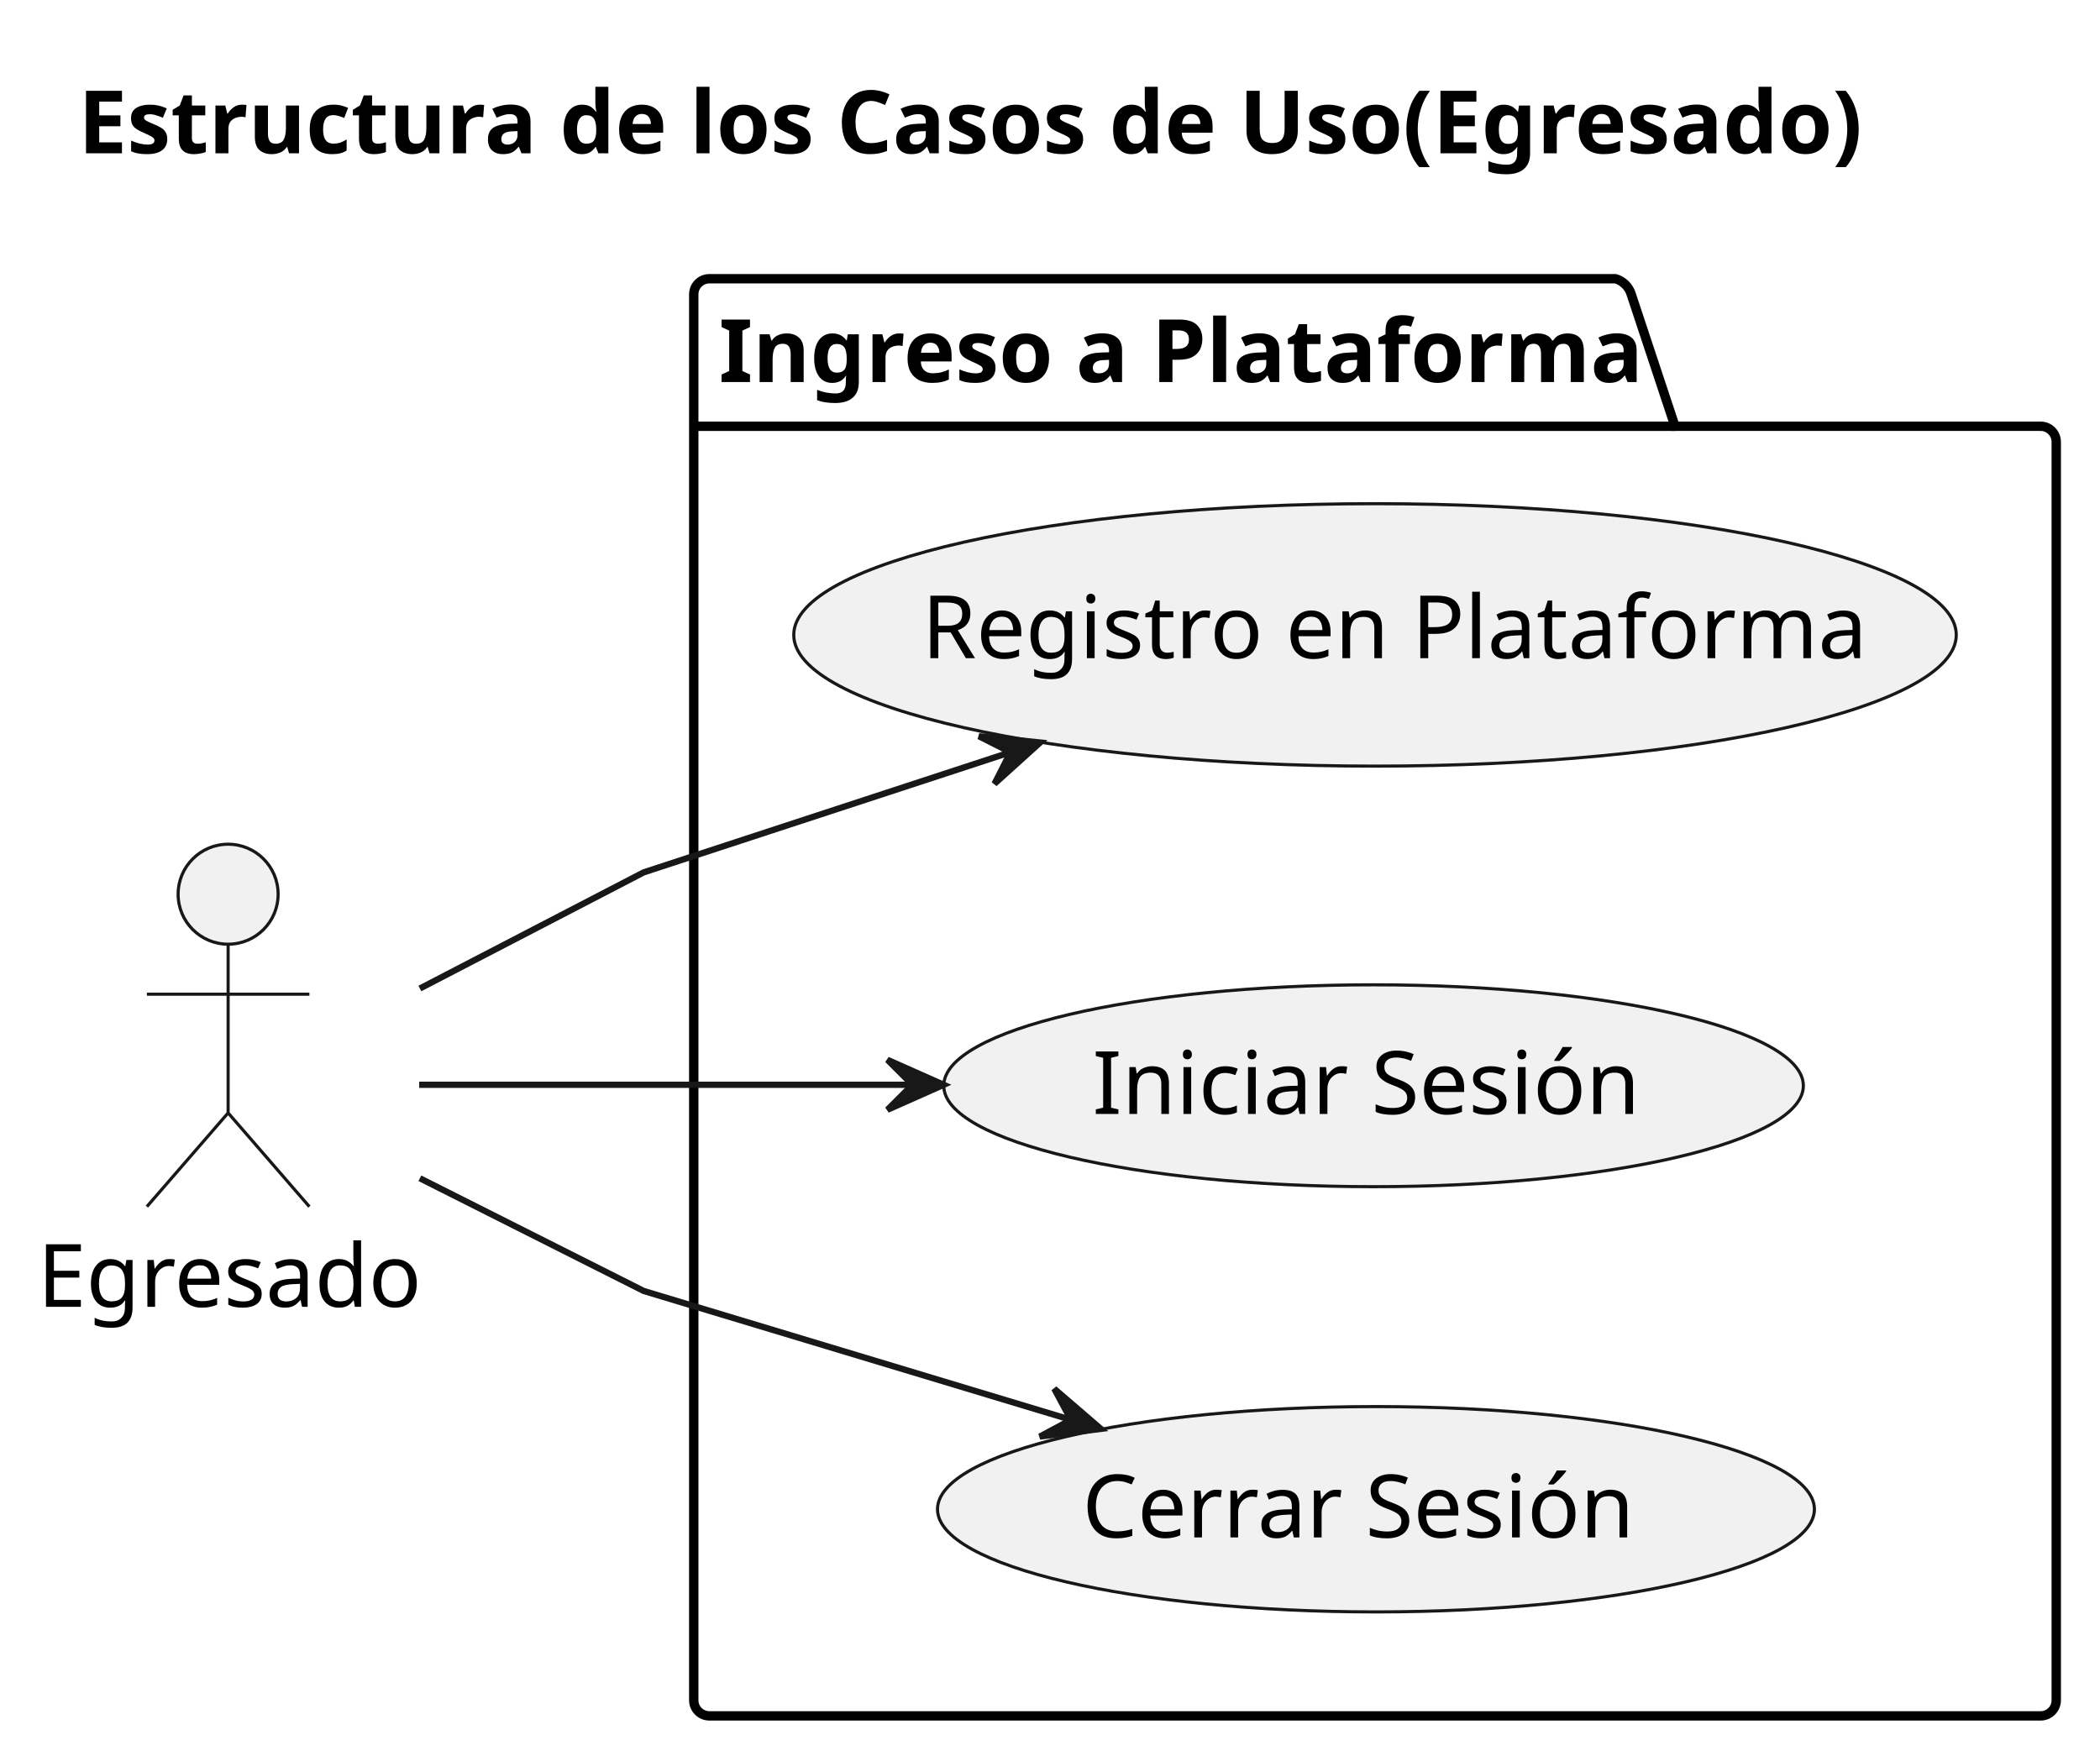
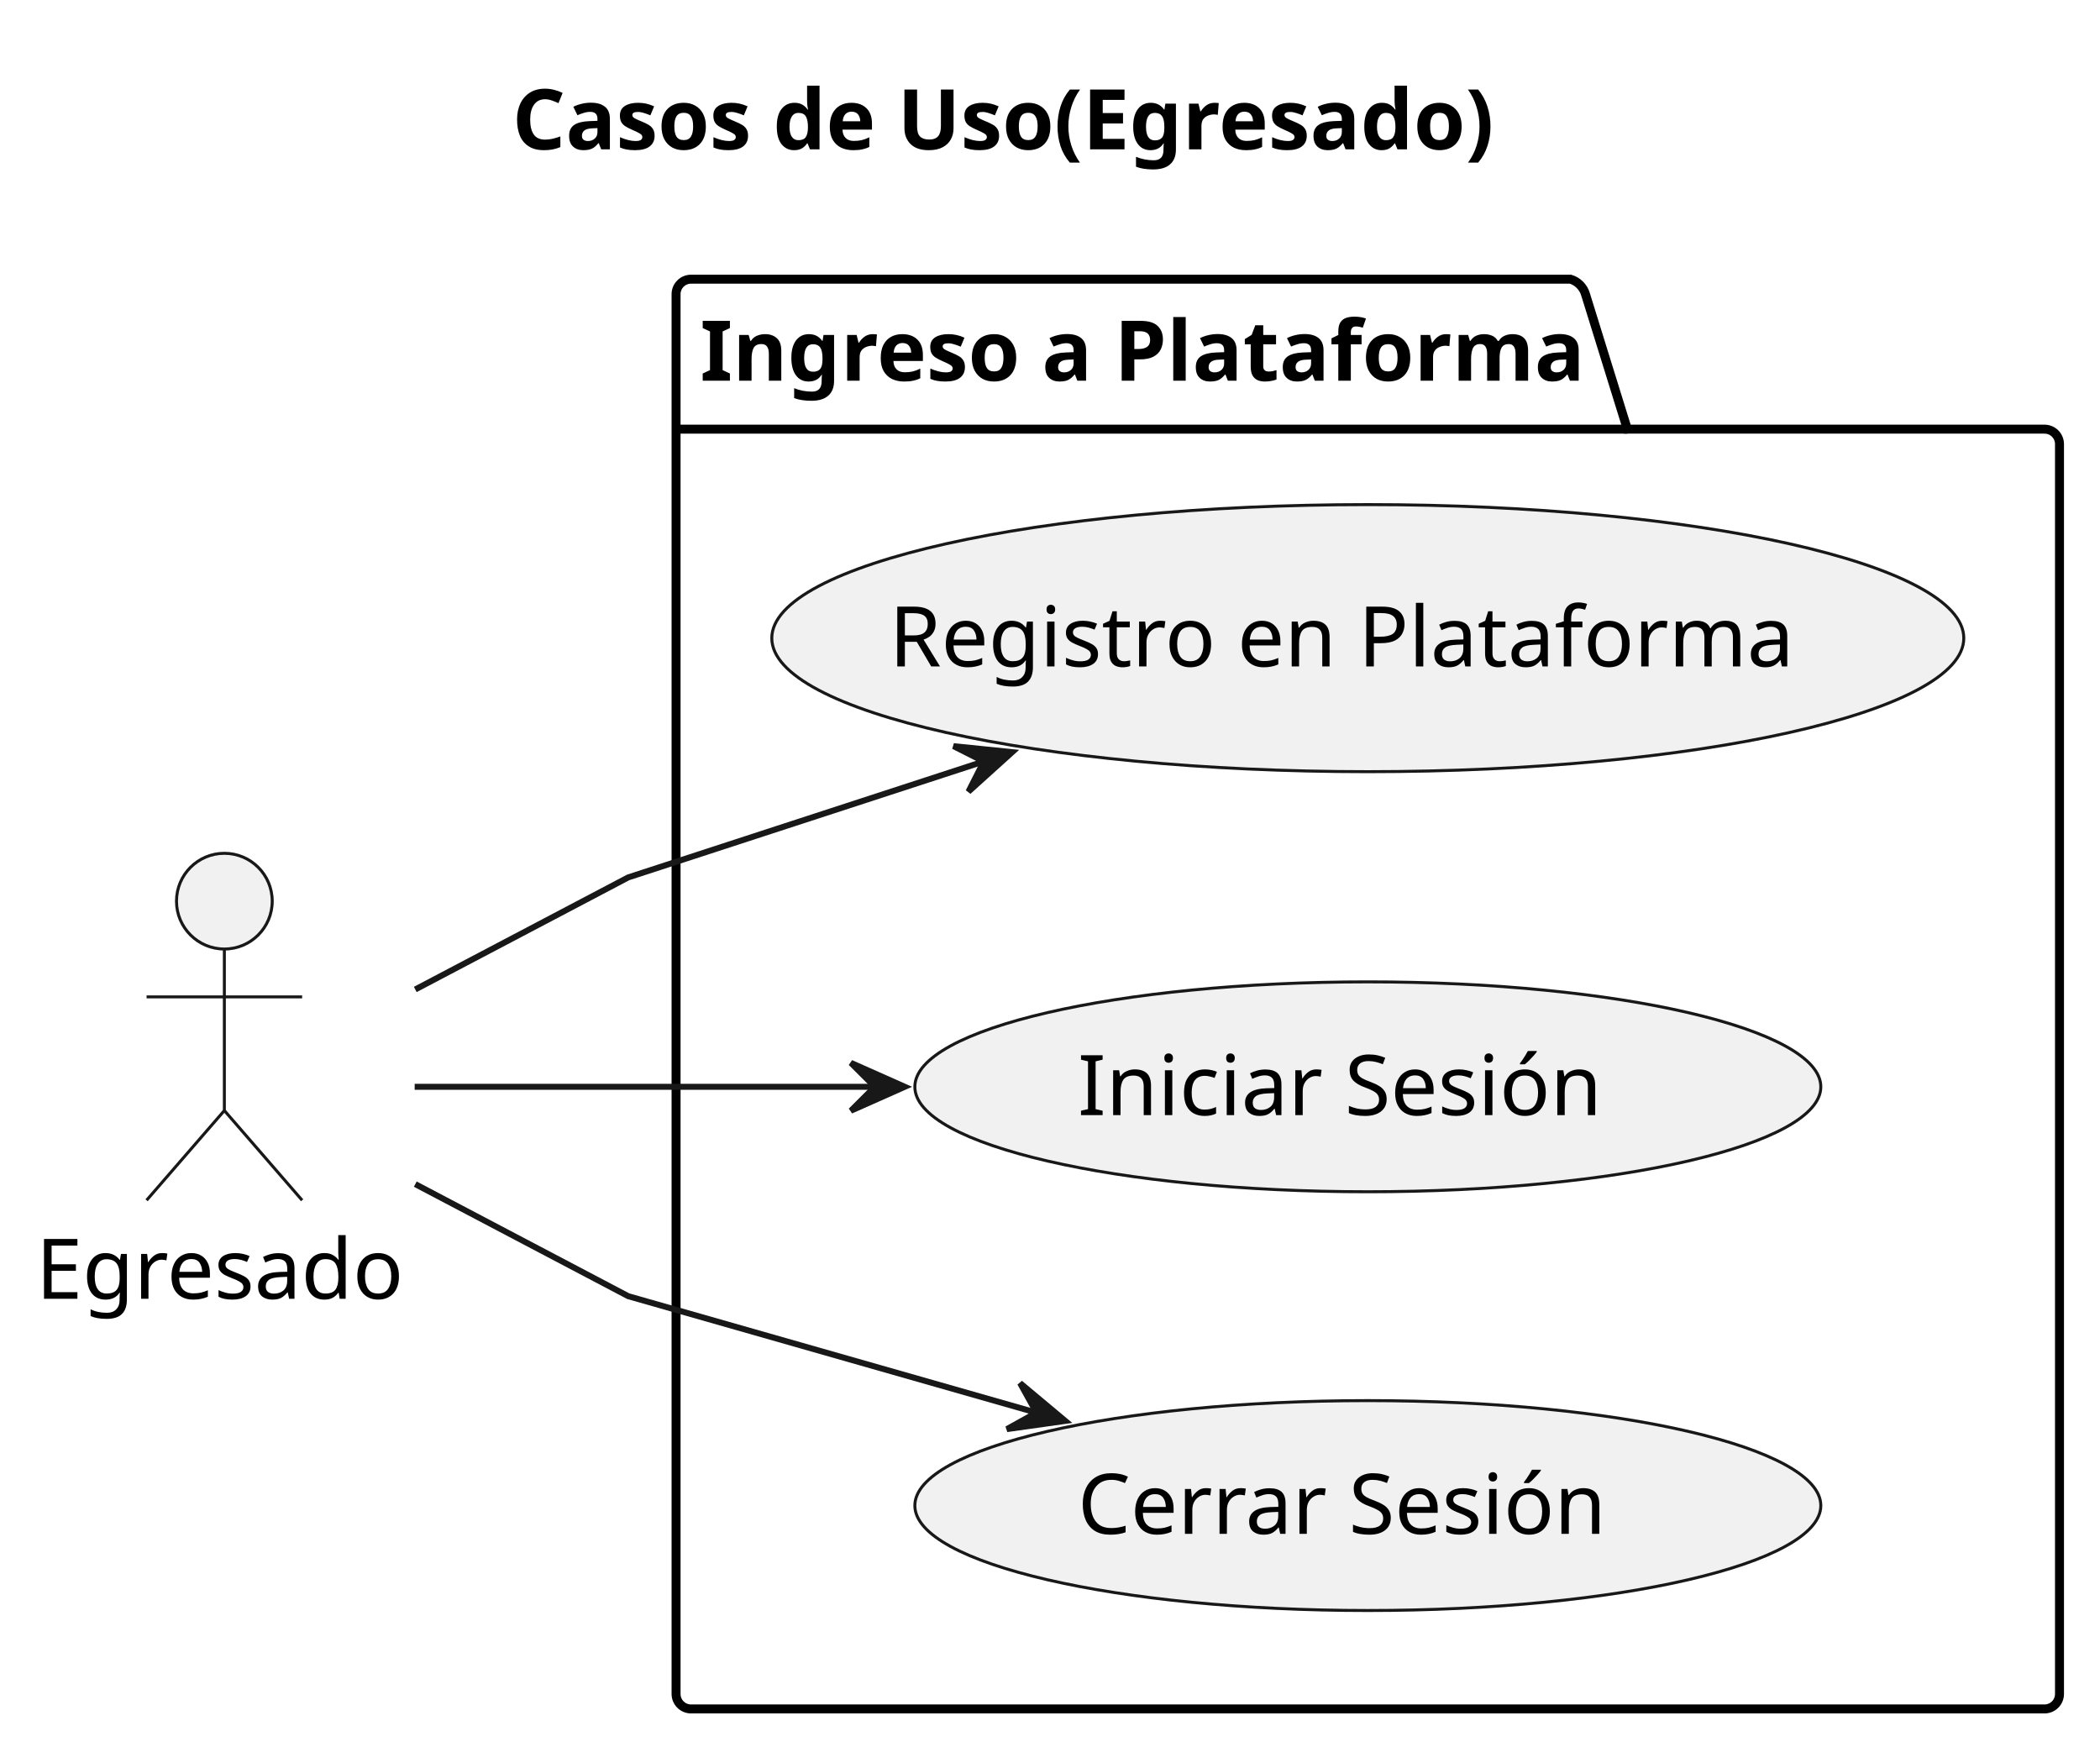
- <svg xmlns="http://www.w3.org/2000/svg" contentStyleType="text/css" height="281px" preserveAspectRatio="none" style="width:336px;height:281px;background:#FFFFFF;" version="1.1" viewBox="0 0 336 281" width="336px" zoomAndPan="magnify">
+ <svg xmlns="http://www.w3.org/2000/svg" contentStyleType="text/css" height="292px" preserveAspectRatio="none" style="width:351px;height:292px;background:#FFFFFF;" version="1.1" viewBox="0 0 351 292" width="351px" zoomAndPan="magnify">
  <defs />
  <g>
-     <rect fill="none" height="27.609" id="_title" style="stroke:none;stroke-width:1.0;" width="307" x="7.5" y="5" />
-     <text fill="#000000" font-family="sans-serif" font-size="14" font-weight="bold" lengthAdjust="spacing" textLength="297" x="12.5" y="24.533">Estructura de los Casos de Uso(Egresado)</text>
+     <rect fill="none" height="29.068" id="_title" style="stroke:none;stroke-width:1.0;" width="176" x="80.615" y="5" />
+     <text fill="#000000" font-family="sans-serif" font-size="14" font-weight="bold" lengthAdjust="spacing" textLength="166" x="85.615" y="24.966">Casos de Uso(Egresado)</text>
    <g id="cluster_ingreso">
-       <path d="M113.5,44.609 L258.5,44.609 A3.75,3.75 0 0 1 261,47.109 L268,68.219 L326.5,68.219 A2.5,2.5 0 0 1 329,70.719 L329,272.109 A2.5,2.5 0 0 1 326.5,274.609 L113.5,274.609 A2.5,2.5 0 0 1 111,272.109 L111,47.109 A2.5,2.5 0 0 1 113.5,44.609 " fill="none" style="stroke:#000000;stroke-width:1.5;" />
-       <line style="stroke:#000000;stroke-width:1.5;" x1="111" x2="268" y1="68.219" y2="68.219" />
-       <text fill="#000000" font-family="sans-serif" font-size="14" font-weight="bold" lengthAdjust="spacing" textLength="144" x="115" y="61.143">Ingreso a Plataforma</text>
+       <path d="M115.5,46.67 L262.5,46.67 A3.75,3.75 0 0 1 265,49.17 L272,71.738 L341.73,71.738 A2.5,2.5 0 0 1 344.23,74.238 L344.23,283.17 A2.5,2.5 0 0 1 341.73,285.67 L115.5,285.67 A2.5,2.5 0 0 1 113,283.17 L113,49.17 A2.5,2.5 0 0 1 115.5,46.67 " fill="none" style="stroke:#000000;stroke-width:1.5;" />
+       <line style="stroke:#000000;stroke-width:1.5;" x1="113" x2="272" y1="71.738" y2="71.738" />
+       <text fill="#000000" font-family="sans-serif" font-size="14" font-weight="bold" lengthAdjust="spacing" textLength="146" x="117" y="63.636">Ingreso a Plataforma</text>
    </g>
    <g id="elem_Registro en Plataforma">
-       <ellipse cx="220.002" cy="101.61" fill="#F1F1F1" rx="93.002" ry="21" style="stroke:#181818;stroke-width:0.5;" />
-       <text fill="#000000" font-family="sans-serif" font-size="14" lengthAdjust="spacing" textLength="145" x="147.502" y="105.338">Registro en Plataforma</text>
+       <ellipse cx="228.617" cy="106.673" fill="#F1F1F1" rx="99.617" ry="22.323" style="stroke:#181818;stroke-width:0.5;" />
+       <text fill="#000000" font-family="sans-serif" font-size="14" lengthAdjust="spacing" textLength="154" x="148.617" y="111.406">Registro en Plataforma</text>
    </g>
    <g id="elem_Iniciar Sesión">
-       <ellipse cx="219.769" cy="173.763" fill="#F1F1F1" rx="68.769" ry="16.154" style="stroke:#181818;stroke-width:0.5;" />
-       <text fill="#000000" font-family="sans-serif" font-size="14" lengthAdjust="spacing" textLength="84" x="174.769" y="178.28">Iniciar Sesión</text>
+       <ellipse cx="228.623" cy="181.673" fill="#F1F1F1" rx="75.713" ry="17.543" style="stroke:#181818;stroke-width:0.5;" />
+       <text fill="#000000" font-family="sans-serif" font-size="14" lengthAdjust="spacing" textLength="91" x="180.123" y="186.405">Iniciar Sesión</text>
    </g>
    <g id="elem_Cerrar Sesión">
-       <ellipse cx="220.153" cy="241.54" fill="#F1F1F1" rx="70.153" ry="16.431" style="stroke:#181818;stroke-width:0.5;" />
-       <text fill="#000000" font-family="sans-serif" font-size="14" lengthAdjust="spacing" textLength="88" x="173.153" y="246.057">Cerrar Sesión</text>
+       <ellipse cx="228.623" cy="251.673" fill="#F1F1F1" rx="75.713" ry="17.543" style="stroke:#181818;stroke-width:0.5;" />
+       <text fill="#000000" font-family="sans-serif" font-size="14" lengthAdjust="spacing" textLength="91" x="180.123" y="256.405">Cerrar Sesión</text>
    </g>
    <g id="elem_Egresado">
-       <ellipse cx="36.5" cy="143.109" fill="#F1F1F1" rx="8" ry="8" style="stroke:#181818;stroke-width:0.5;" />
-       <path d="M36.5,151.109 L36.5,178.109 M23.5,159.109 L49.5,159.109 M36.5,178.109 L23.5,193.109 M36.5,178.109 L49.5,193.109 " fill="none" style="stroke:#181818;stroke-width:0.5;" />
-       <text fill="#000000" font-family="sans-serif" font-size="14" lengthAdjust="spacing" textLength="61" x="6" y="209.143">Egresado</text>
+       <ellipse cx="37.5" cy="150.64" fill="#F1F1F1" rx="8" ry="8" style="stroke:#181818;stroke-width:0.5;" />
+       <path d="M37.5,158.64 L37.5,185.64 M24.5,166.64 L50.5,166.64 M37.5,185.64 L24.5,200.64 M37.5,185.64 L50.5,200.64 " fill="none" style="stroke:#181818;stroke-width:0.5;" />
+       <text fill="#000000" font-family="sans-serif" font-size="14" lengthAdjust="spacing" textLength="63" x="6" y="217.106">Egresado</text>
    </g>
    <g id="link_Egresado_Registro en Plataforma">
-       <path d="M67.18,158.199 C84.51,149.209 103,139.609 103,139.609 C103,139.609 132.26,130.029 161.38,120.479 " fill="none" id="Egresado-to-Registro en Plataforma" style="stroke:#181818;stroke-width:1.0;" />
-       <polygon fill="#181818" points="166.43,118.829,156.632,117.828,161.678,120.385,159.121,125.431,166.43,118.829" style="stroke:#181818;stroke-width:1.0;" />
+       <path d="M69.41,165.4 C86.78,156.26 105,146.67 105,146.67 C105,146.67 134.53,137.04 164.6,127.23 " fill="none" id="Egresado-to-Registro en Plataforma" style="stroke:#181818;stroke-width:1.0;" />
+       <polygon fill="#181818" points="169.18,125.73,159.382,124.728,164.428,127.285,161.871,132.331,169.18,125.73" style="stroke:#181818;stroke-width:1.0;" />
    </g>
    <g id="link_Egresado_Iniciar Sesión">
-       <path d="M67.07,173.609 C88.44,173.609 118.28,173.609 145.87,173.609 " fill="none" id="Egresado-to-Iniciar Sesión" style="stroke:#181818;stroke-width:1.0;" />
-       <polygon fill="#181818" points="150.99,173.609,141.99,169.609,145.99,173.609,141.99,177.609,150.99,173.609" style="stroke:#181818;stroke-width:1.0;" />
+       <path d="M69.31,181.67 C90.32,181.67 119.21,181.67 146.55,181.67 " fill="none" id="Egresado-to-Iniciar Sesión" style="stroke:#181818;stroke-width:1.0;" />
+       <polygon fill="#181818" points="151.22,181.67,142.22,177.67,146.22,181.67,142.22,185.67,151.22,181.67" style="stroke:#181818;stroke-width:1.0;" />
    </g>
    <g id="link_Egresado_Cerrar Sesión">
-       <path d="M67.18,188.569 C84.51,197.299 103,206.609 103,206.609 C103,206.609 139.12,217.509 171.05,227.139 " fill="none" id="Egresado-to-Cerrar Sesión" style="stroke:#181818;stroke-width:1.0;" />
-       <polygon fill="#181818" points="176.14,228.679,168.678,222.252,171.353,227.236,166.369,229.911,176.14,228.679" style="stroke:#181818;stroke-width:1.0;" />
+       <path d="M69.41,197.94 C86.78,207.08 105,216.67 105,216.67 C105,216.67 140.59,226.83 173.42,236.2 " fill="none" id="Egresado-to-Cerrar Sesión" style="stroke:#181818;stroke-width:1.0;" />
+       <polygon fill="#181818" points="178.05,237.52,170.495,231.201,173.242,236.146,168.297,238.893,178.05,237.52" style="stroke:#181818;stroke-width:1.0;" />
    </g>
  </g>
</svg>
